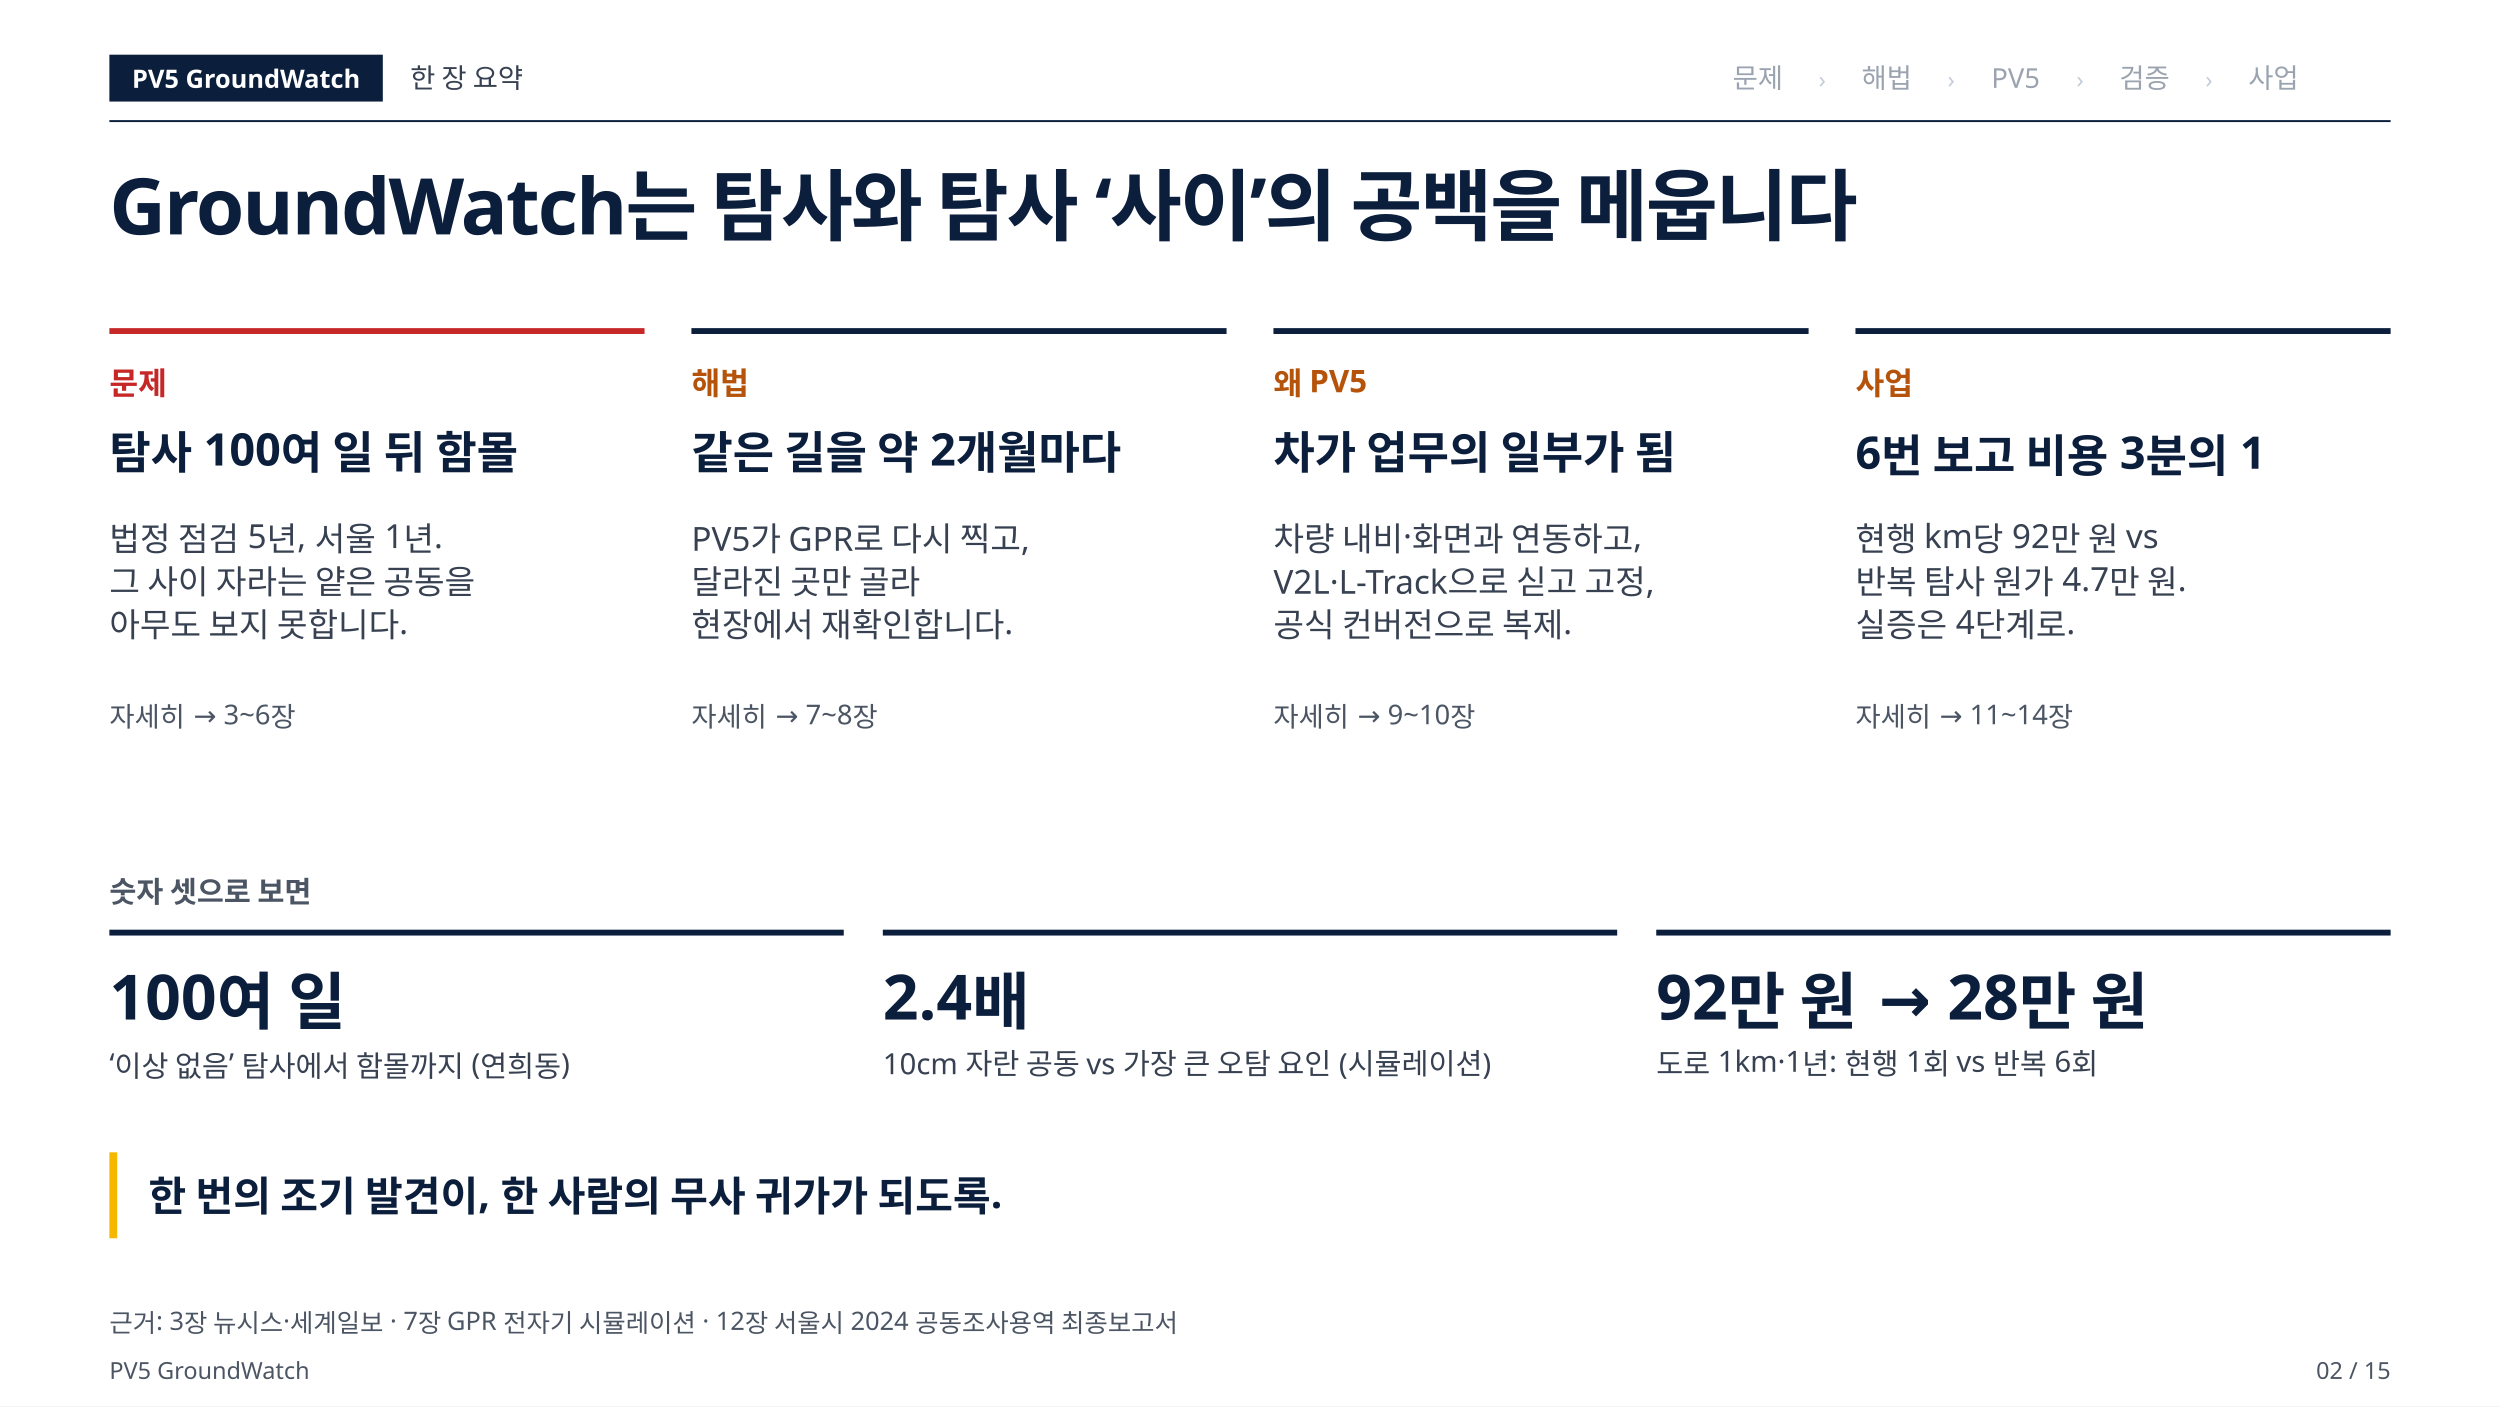
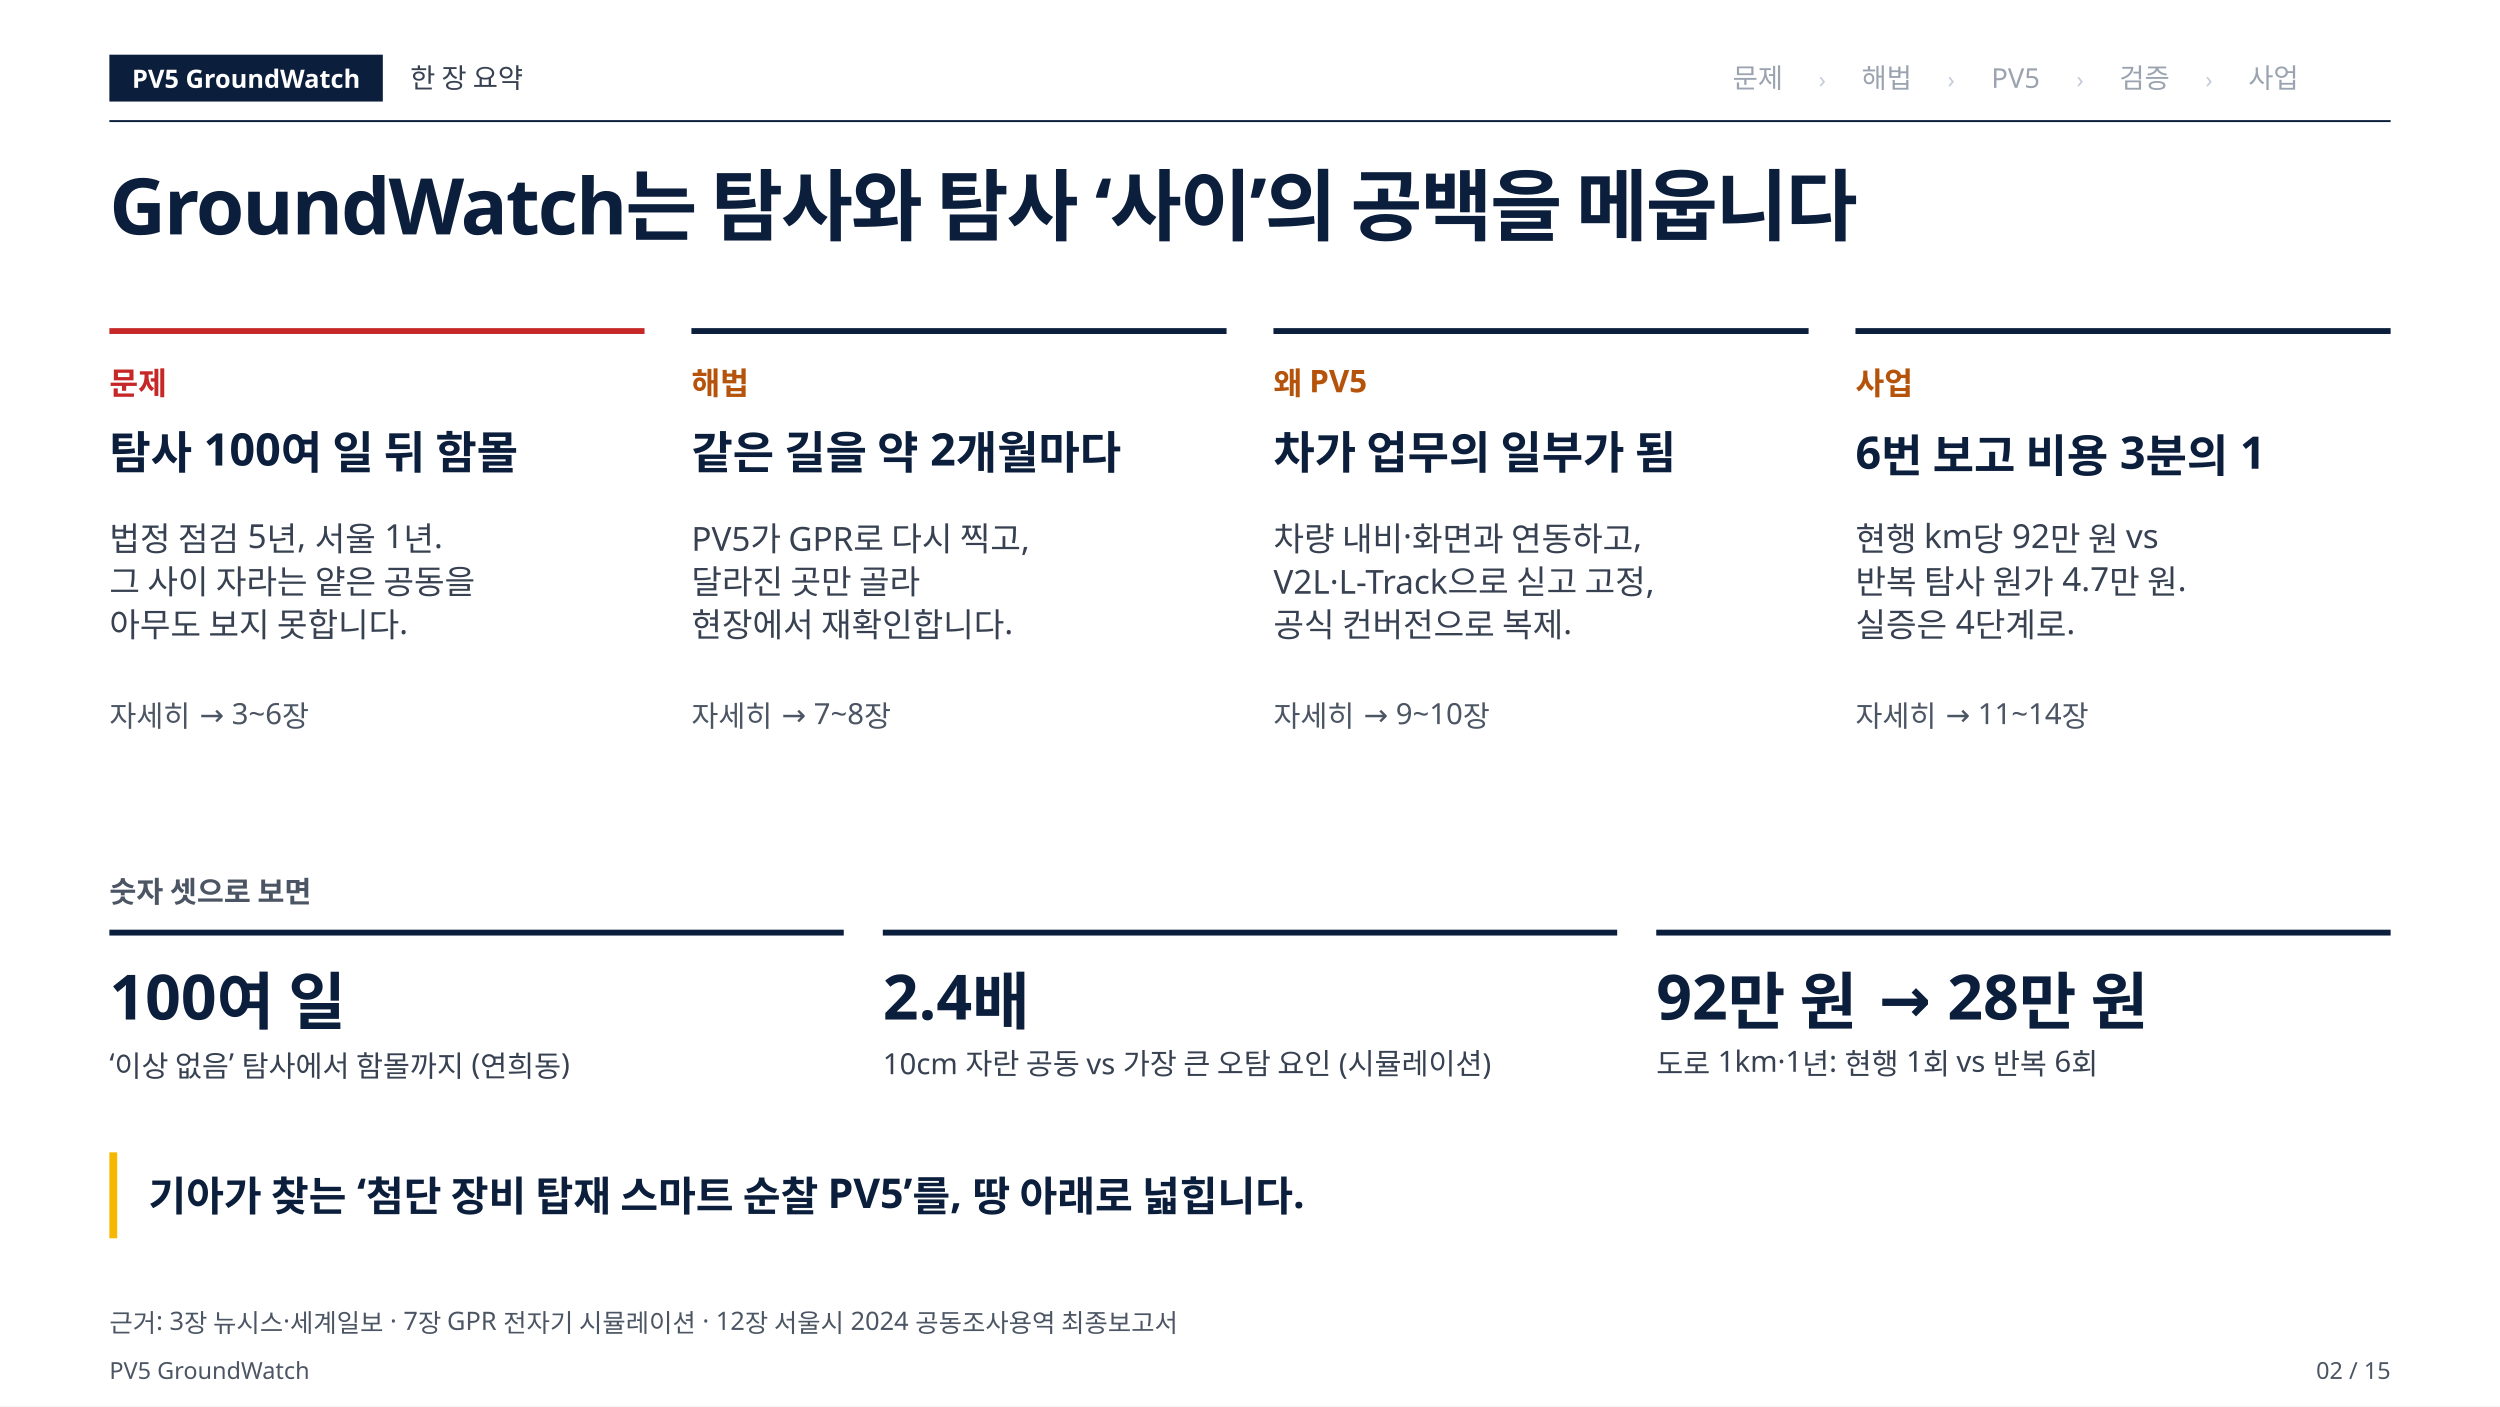
<svg xmlns="http://www.w3.org/2000/svg" viewBox="0 0 1280 720" lang="ko-KR" data-pptx-page-role="content" font-family="Pretendard, 'Malgun Gothic', sans-serif">
  <rect id="bg" x="0" y="0" width="1280" height="720" fill="#FFFFFF" />
  <g id="header" data-pptx-role="header" data-pptx-bounds="56 24 1168 40">
    <rect x="56" y="28" width="140" height="24" fill="#0B1E3C" />
    <text x="126" y="45" font-size="13" font-weight="bold" fill="#FFFFFF" text-anchor="middle">PV5 GroundWatch</text>
    <text x="210" y="45" font-size="14" fill="#374151">한 장 요약</text>
    <text x="900" y="45" font-size="14" font-weight="normal" fill="#9AA3AF" text-anchor="middle">문제</text>
    <text x="933" y="45" font-size="12" fill="#C3CCD9" text-anchor="middle">›</text>
    <text x="966" y="45" font-size="14" font-weight="normal" fill="#9AA3AF" text-anchor="middle">해법</text>
    <text x="999" y="45" font-size="12" fill="#C3CCD9" text-anchor="middle">›</text>
    <text x="1032" y="45" font-size="14" font-weight="normal" fill="#9AA3AF" text-anchor="middle">PV5</text>
    <text x="1065" y="45" font-size="12" fill="#C3CCD9" text-anchor="middle">›</text>
    <text x="1098" y="45" font-size="14" font-weight="normal" fill="#9AA3AF" text-anchor="middle">검증</text>
    <text x="1131" y="45" font-size="12" fill="#C3CCD9" text-anchor="middle">›</text>
    <text x="1164" y="45" font-size="14" font-weight="normal" fill="#9AA3AF" text-anchor="middle">사업</text>
    <line x1="56" y1="62" x2="1224" y2="62" stroke="#0B1E3C" stroke-width="1" />
  </g>
  <g id="title" data-pptx-bounds="56 80 1168 56" letter-spacing="-1">
    <text x="56" y="120" font-size="40" font-weight="bold" fill="#0B1E3C">GroundWatch는 탐사와 탐사 ‘사이’의 공백을 메웁니다</text>
  </g>
  <g id="col0" data-pptx-bounds="56 168 274 260">
    <rect x="56" y="168" width="274" height="3" fill="#C62828" />
    <text x="56" y="202" font-size="16" font-weight="bold" fill="#C62828">문제</text>
    <text x="56" y="240" font-size="23" font-weight="bold" fill="#0B1E3C">탐사 100여 일 뒤 함몰</text>
    <text x="56" y="282" font-size="17" fill="#374151">법정 점검 5년, 서울 1년.<tspan x="56" dy="22">그 사이 자라는 얕은 공동을</tspan>
      <tspan x="56" dy="22">아무도 보지 못합니다.</tspan>
    </text>
-     <text x="56" y="372" font-size="14" fill="#4B5563">자세히 → 3~6장</text>
+     <text x="56" y="372" font-size="15" fill="#4B5563">자세히 → 3~6장</text>
  </g>
  <g id="col1" data-pptx-bounds="354 168 274 260">
    <rect x="354" y="168" width="274" height="3" fill="#0B1E3C" />
    <text x="354" y="202" font-size="16" font-weight="bold" fill="#B45309">해법</text>
    <text x="354" y="240" font-size="23" font-weight="bold" fill="#0B1E3C">같은 길을 약 2개월마다</text>
    <text x="354" y="282" font-size="17" fill="#374151">PV5가 GPR로 다시 찍고,<tspan x="354" dy="22">달라진 곳만 골라</tspan>
      <tspan x="354" dy="22">현장에서 재확인합니다.</tspan>
    </text>
-     <text x="354" y="372" font-size="14" fill="#4B5563">자세히 → 7~8장</text>
+     <text x="354" y="372" font-size="15" fill="#4B5563">자세히 → 7~8장</text>
  </g>
  <g id="col2" data-pptx-bounds="652 168 274 260">
    <rect x="652" y="168" width="274" height="3" fill="#0B1E3C" />
    <text x="652" y="202" font-size="16" font-weight="bold" fill="#B45309">왜 PV5</text>
    <text x="652" y="240" font-size="23" font-weight="bold" fill="#0B1E3C">차가 업무의 일부가 됨</text>
    <text x="652" y="282" font-size="17" fill="#374151">차량 내비·화면과 연동하고,<tspan x="652" dy="22">V2L·L-Track으로 싣고 고정,</tspan>
      <tspan x="652" dy="22">공식 컨버전으로 복제.</tspan>
    </text>
-     <text x="652" y="372" font-size="14" fill="#4B5563">자세히 → 9~10장</text>
+     <text x="652" y="372" font-size="15" fill="#4B5563">자세히 → 9~10장</text>
  </g>
  <g id="col3" data-pptx-bounds="950 168 274 260">
    <rect x="950" y="168" width="274" height="3" fill="#0B1E3C" />
    <text x="950" y="202" font-size="16" font-weight="bold" fill="#B45309">사업</text>
    <text x="950" y="240" font-size="23" font-weight="bold" fill="#0B1E3C">6번 보고 비용 3분의 1</text>
    <text x="950" y="282" font-size="17" fill="#374151">현행 km당 92만 원 vs<tspan x="950" dy="22">반복 탐사 원가 4.7만 원.</tspan>
      <tspan x="950" dy="22">실증은 4단계로.</tspan>
    </text>
-     <text x="950" y="372" font-size="14" fill="#4B5563">자세히 → 11~14장</text>
+     <text x="950" y="372" font-size="15" fill="#4B5563">자세히 → 11~14장</text>
  </g>
  <g id="keynum" data-pptx-bounds="56 440 1168 120">
    <text x="56" y="462" font-size="15" font-weight="bold" fill="#4B5563">숫자 셋으로 보면</text>
    <rect x="56" y="476" width="376" height="3" fill="#0B1E3C" />
    <text x="56" y="522" font-size="32" font-weight="bold" fill="#0B1E3C">100여 일</text>
    <text x="56" y="550" font-size="15" fill="#374151">‘이상 없음’ 탐사에서 함몰까지 (연희동)</text>
    <rect x="452" y="476" width="376" height="3" fill="#0B1E3C" />
    <text x="452" y="522" font-size="32" font-weight="bold" fill="#0B1E3C">2.4배</text>
    <text x="452" y="550" font-size="15" fill="#374151">10cm 자란 공동 vs 가장 큰 오탐 요인 (시뮬레이션)</text>
    <rect x="848" y="476" width="376" height="3" fill="#0B1E3C" />
    <text x="848" y="522" font-size="32" font-weight="bold" fill="#0B1E3C">92만 원 → 28만 원</text>
    <text x="848" y="550" font-size="15" fill="#374151">도로 1km·1년: 현행 1회 vs 반복 6회</text>
  </g>
  <g id="conclusion" data-pptx-bounds="56 590 1168 44">
    <rect x="56" y="590" width="4" height="44" fill="#F5B700" />
-     <text x="76" y="620" font-size="21" font-weight="bold" fill="#0B1E3C">한 번의 조기 발견이, 한 사람의 무사 귀가가 되도록.</text>
+     <text x="76" y="620" font-size="21" font-weight="bold" fill="#0B1E3C">기아가 찾는 ‘첨단 장비 탑재 스마트 순찰 PV5’를, 땅 아래로 넓힙니다.</text>
  </g>
  <g id="source" data-pptx-bounds="56 668 1168 20">
    <text x="56" y="682" font-size="13" fill="#4B5563">근거: 3장 뉴시스·세계일보 · 7장 GPR 전자기 시뮬레이션 · 12장 서울시 2024 공동조사용역 최종보고서</text>
  </g>
  <g id="footer" data-pptx-role="footer" data-pptx-bounds="56 692 1168 22" fill="#4B5563" font-size="12">
    <text x="56" y="706">PV5 GroundWatch</text>
    <text x="1224" y="706" text-anchor="end">02 / 15</text>
  </g>
</svg>
